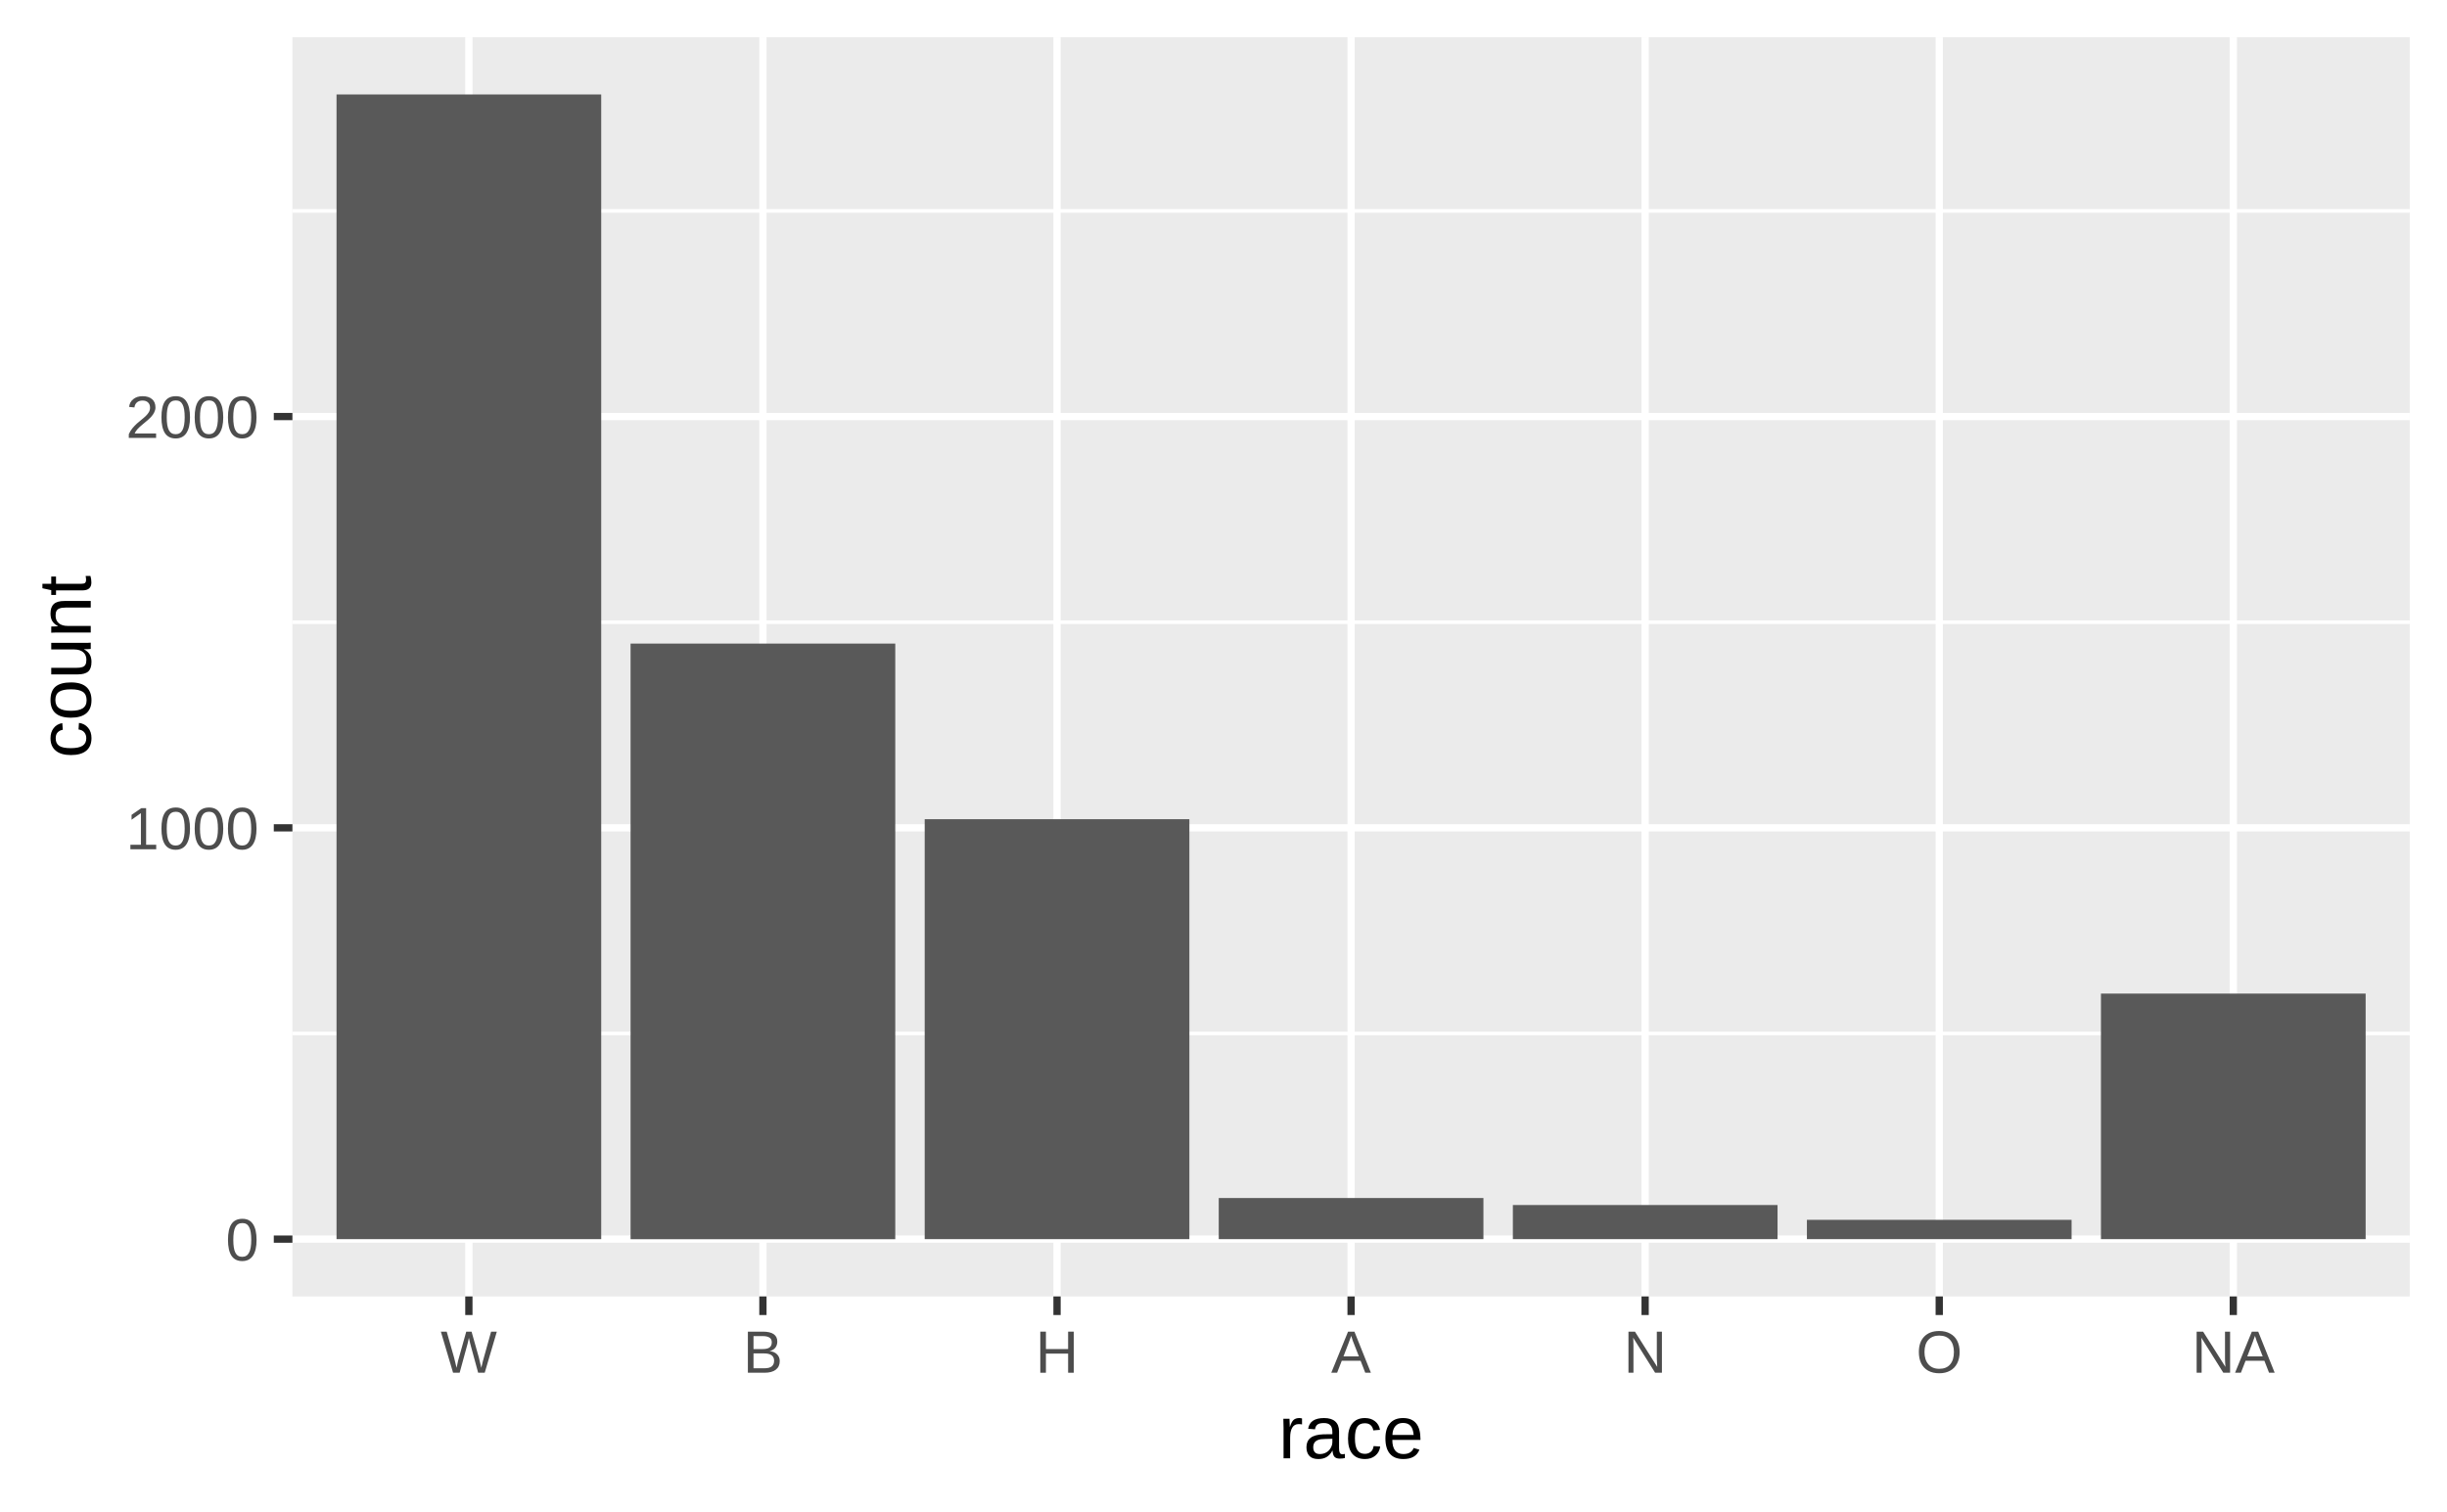
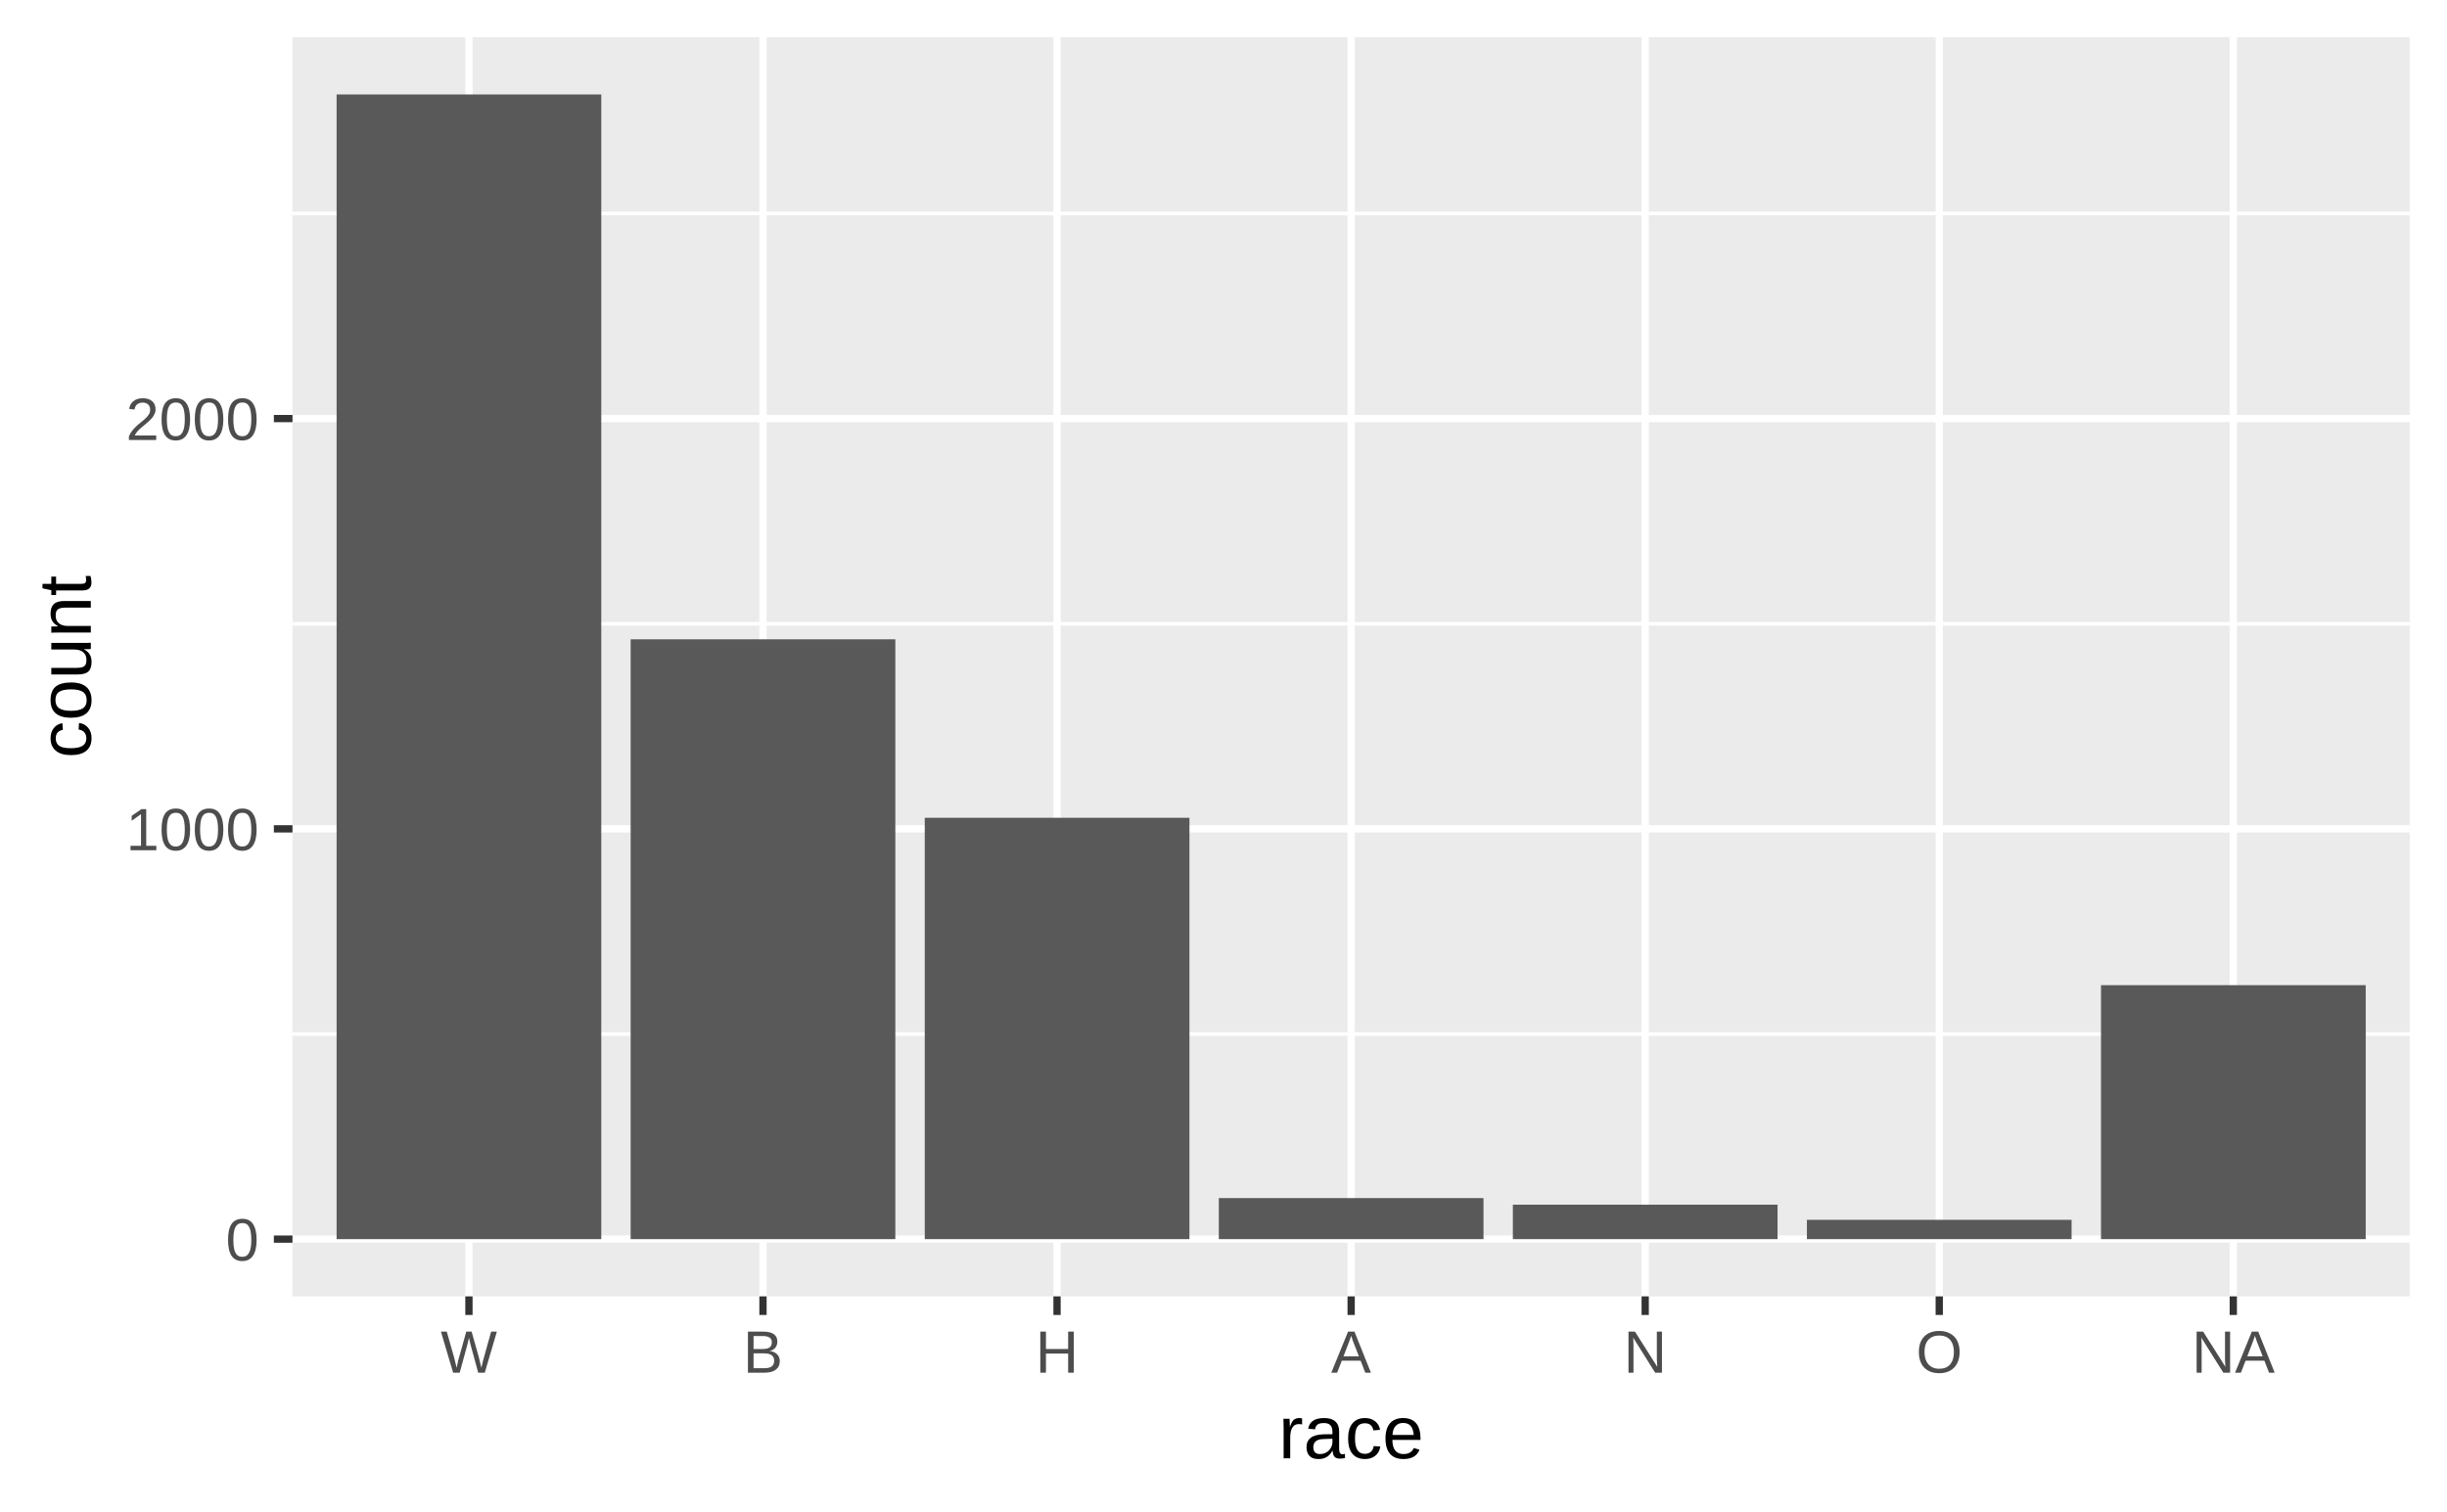
- <svg xmlns="http://www.w3.org/2000/svg" viewBox="0 0 360.00 222.48">
+ <svg xmlns="http://www.w3.org/2000/svg" class="svglite" width="360.00pt" height="222.48pt" viewBox="0 0 360.00 222.48">
  <defs>
    <style type="text/css">
-     line, polyline, polygon, path, rect, circle {
+     .svglite line, .svglite polyline, .svglite polygon, .svglite path, .svglite rect, .svglite circle {
      fill: none;
      stroke: #000000;
      stroke-linecap: round;
      stroke-linejoin: round;
      stroke-miterlimit: 10.00;
    }
  </style>
  </defs>
  <rect width="100%" height="100%" style="stroke: none; fill: #FFFFFF;" />
-   <rect x="0" y="0.00" width="360.00" height="222.48" style="stroke-width: 1.07; stroke: #FFFFFF; fill: #FFFFFF;" />
  <defs>
-     <clipPath id="cpNDMuMDJ8MzU0LjUyfDE5MC43Nnw1LjQ4">
-       <rect x="43.02" y="5.48" width="311.50" height="185.28" />
-     </clipPath>
-   </defs>
-   <rect x="43.02" y="5.48" width="311.50" height="185.28" style="stroke-width: 1.07; stroke: none; fill: #EBEBEB;" clip-path="url(#cpNDMuMDJ8MzU0LjUyfDE5MC43Nnw1LjQ4)" />
-   <polyline points="43.02,152.07 354.52,152.07 " style="stroke-width: 0.53; stroke: #FFFFFF; stroke-linecap: butt;" clip-path="url(#cpNDMuMDJ8MzU0LjUyfDE5MC43Nnw1LjQ4)" />
-   <polyline points="43.02,91.55 354.52,91.55 " style="stroke-width: 0.53; stroke: #FFFFFF; stroke-linecap: butt;" clip-path="url(#cpNDMuMDJ8MzU0LjUyfDE5MC43Nnw1LjQ4)" />
-   <polyline points="43.02,31.03 354.52,31.03 " style="stroke-width: 0.53; stroke: #FFFFFF; stroke-linecap: butt;" clip-path="url(#cpNDMuMDJ8MzU0LjUyfDE5MC43Nnw1LjQ4)" />
-   <polyline points="43.02,182.33 354.52,182.33 " style="stroke-width: 1.07; stroke: #FFFFFF; stroke-linecap: butt;" clip-path="url(#cpNDMuMDJ8MzU0LjUyfDE5MC43Nnw1LjQ4)" />
-   <polyline points="43.02,121.81 354.52,121.81 " style="stroke-width: 1.07; stroke: #FFFFFF; stroke-linecap: butt;" clip-path="url(#cpNDMuMDJ8MzU0LjUyfDE5MC43Nnw1LjQ4)" />
-   <polyline points="43.02,61.29 354.52,61.29 " style="stroke-width: 1.07; stroke: #FFFFFF; stroke-linecap: butt;" clip-path="url(#cpNDMuMDJ8MzU0LjUyfDE5MC43Nnw1LjQ4)" />
-   <polyline points="68.98,190.76 68.98,5.48 " style="stroke-width: 1.07; stroke: #FFFFFF; stroke-linecap: butt;" clip-path="url(#cpNDMuMDJ8MzU0LjUyfDE5MC43Nnw1LjQ4)" />
-   <polyline points="112.24,190.76 112.24,5.48 " style="stroke-width: 1.07; stroke: #FFFFFF; stroke-linecap: butt;" clip-path="url(#cpNDMuMDJ8MzU0LjUyfDE5MC43Nnw1LjQ4)" />
-   <polyline points="155.51,190.76 155.51,5.48 " style="stroke-width: 1.07; stroke: #FFFFFF; stroke-linecap: butt;" clip-path="url(#cpNDMuMDJ8MzU0LjUyfDE5MC43Nnw1LjQ4)" />
-   <polyline points="198.77,190.76 198.77,5.48 " style="stroke-width: 1.07; stroke: #FFFFFF; stroke-linecap: butt;" clip-path="url(#cpNDMuMDJ8MzU0LjUyfDE5MC43Nnw1LjQ4)" />
-   <polyline points="242.03,190.76 242.03,5.48 " style="stroke-width: 1.07; stroke: #FFFFFF; stroke-linecap: butt;" clip-path="url(#cpNDMuMDJ8MzU0LjUyfDE5MC43Nnw1LjQ4)" />
-   <polyline points="285.30,190.76 285.30,5.48 " style="stroke-width: 1.07; stroke: #FFFFFF; stroke-linecap: butt;" clip-path="url(#cpNDMuMDJ8MzU0LjUyfDE5MC43Nnw1LjQ4)" />
-   <polyline points="328.56,190.76 328.56,5.48 " style="stroke-width: 1.07; stroke: #FFFFFF; stroke-linecap: butt;" clip-path="url(#cpNDMuMDJ8MzU0LjUyfDE5MC43Nnw1LjQ4)" />
-   <rect x="49.51" y="13.90" width="38.94" height="168.43" style="stroke-width: 1.07; stroke: none; stroke-linecap: square; stroke-linejoin: miter; fill: #595959;" clip-path="url(#cpNDMuMDJ8MzU0LjUyfDE5MC43Nnw1LjQ4)" />
-   <rect x="92.77" y="94.70" width="38.94" height="87.64" style="stroke-width: 1.07; stroke: none; stroke-linecap: square; stroke-linejoin: miter; fill: #595959;" clip-path="url(#cpNDMuMDJ8MzU0LjUyfDE5MC43Nnw1LjQ4)" />
-   <rect x="136.04" y="120.54" width="38.94" height="61.79" style="stroke-width: 1.07; stroke: none; stroke-linecap: square; stroke-linejoin: miter; fill: #595959;" clip-path="url(#cpNDMuMDJ8MzU0LjUyfDE5MC43Nnw1LjQ4)" />
-   <rect x="179.30" y="176.28" width="38.94" height="6.05" style="stroke-width: 1.07; stroke: none; stroke-linecap: square; stroke-linejoin: miter; fill: #595959;" clip-path="url(#cpNDMuMDJ8MzU0LjUyfDE5MC43Nnw1LjQ4)" />
-   <rect x="222.57" y="177.31" width="38.94" height="5.02" style="stroke-width: 1.07; stroke: none; stroke-linecap: square; stroke-linejoin: miter; fill: #595959;" clip-path="url(#cpNDMuMDJ8MzU0LjUyfDE5MC43Nnw1LjQ4)" />
-   <rect x="265.83" y="179.49" width="38.94" height="2.84" style="stroke-width: 1.07; stroke: none; stroke-linecap: square; stroke-linejoin: miter; fill: #595959;" clip-path="url(#cpNDMuMDJ8MzU0LjUyfDE5MC43Nnw1LjQ4)" />
-   <rect x="309.09" y="146.20" width="38.94" height="36.13" style="stroke-width: 1.07; stroke: none; stroke-linecap: square; stroke-linejoin: miter; fill: #595959;" clip-path="url(#cpNDMuMDJ8MzU0LjUyfDE5MC43Nnw1LjQ4)" />
-   <defs>
-     <clipPath id="cpMC4wMHwzNjAuMDB8MjIyLjQ4fDAuMDA=">
+     <clipPath id="cpMC4wMHwzNjAuMDB8MC4wMHwyMjIuNDg=">
      <rect x="0.00" y="0.00" width="360.00" height="222.48" />
    </clipPath>
  </defs>
-   <g clip-path="url(#cpMC4wMHwzNjAuMDB8MjIyLjQ4fDAuMDA=)">
-     <text x="33.20" y="185.48" style="font-size: 8.80px; fill: #4D4D4D; font-family: Arial;" textLength="4.89px" lengthAdjust="spacingAndGlyphs">0</text>
+   <g clip-path="url(#cpMC4wMHwzNjAuMDB8MC4wMHwyMjIuNDg=)">
+     <rect x="0.00" y="0.00" width="360.00" height="222.48" style="stroke-width: 1.07; stroke: #FFFFFF; fill: #FFFFFF;" />
  </g>
-   <g clip-path="url(#cpMC4wMHwzNjAuMDB8MjIyLjQ4fDAuMDA=)">
-     <text x="18.51" y="124.96" style="font-size: 8.80px; fill: #4D4D4D; font-family: Arial;" textLength="19.58px" lengthAdjust="spacingAndGlyphs">1000</text>
+   <defs>
+     <clipPath id="cpNDMuMDN8MzU0LjUyfDUuNDh8MTkwLjc1">
+       <rect x="43.03" y="5.48" width="311.49" height="185.27" />
+     </clipPath>
+   </defs>
+   <g clip-path="url(#cpNDMuMDN8MzU0LjUyfDUuNDh8MTkwLjc1)">
+     <rect x="43.03" y="5.48" width="311.49" height="185.27" style="stroke-width: 1.07; stroke: none; fill: #EBEBEB;" />
+     <polyline points="43.03,152.15 354.52,152.15 " style="stroke-width: 0.53; stroke: #FFFFFF; stroke-linecap: butt;" />
+     <polyline points="43.03,91.78 354.52,91.78 " style="stroke-width: 0.53; stroke: #FFFFFF; stroke-linecap: butt;" />
+     <polyline points="43.03,31.41 354.52,31.41 " style="stroke-width: 0.53; stroke: #FFFFFF; stroke-linecap: butt;" />
+     <polyline points="43.03,182.33 354.52,182.33 " style="stroke-width: 1.07; stroke: #FFFFFF; stroke-linecap: butt;" />
+     <polyline points="43.03,121.96 354.52,121.96 " style="stroke-width: 1.07; stroke: #FFFFFF; stroke-linecap: butt;" />
+     <polyline points="43.03,61.59 354.52,61.59 " style="stroke-width: 1.07; stroke: #FFFFFF; stroke-linecap: butt;" />
+     <polyline points="68.99,190.75 68.99,5.48 " style="stroke-width: 1.07; stroke: #FFFFFF; stroke-linecap: butt;" />
+     <polyline points="112.25,190.75 112.25,5.48 " style="stroke-width: 1.07; stroke: #FFFFFF; stroke-linecap: butt;" />
+     <polyline points="155.51,190.75 155.51,5.48 " style="stroke-width: 1.07; stroke: #FFFFFF; stroke-linecap: butt;" />
+     <polyline points="198.78,190.75 198.78,5.48 " style="stroke-width: 1.07; stroke: #FFFFFF; stroke-linecap: butt;" />
+     <polyline points="242.04,190.75 242.04,5.48 " style="stroke-width: 1.07; stroke: #FFFFFF; stroke-linecap: butt;" />
+     <polyline points="285.30,190.75 285.30,5.48 " style="stroke-width: 1.07; stroke: #FFFFFF; stroke-linecap: butt;" />
+     <polyline points="328.56,190.75 328.56,5.48 " style="stroke-width: 1.07; stroke: #FFFFFF; stroke-linecap: butt;" />
+     <rect x="49.52" y="13.90" width="38.94" height="168.43" style="stroke-width: 1.07; stroke: none; stroke-linecap: square; stroke-linejoin: miter; fill: #595959;" />
+     <rect x="92.78" y="94.07" width="38.94" height="88.26" style="stroke-width: 1.07; stroke: none; stroke-linecap: square; stroke-linejoin: miter; fill: #595959;" />
+     <rect x="136.05" y="120.33" width="38.94" height="62.00" style="stroke-width: 1.07; stroke: none; stroke-linecap: square; stroke-linejoin: miter; fill: #595959;" />
+     <rect x="179.31" y="176.29" width="38.94" height="6.04" style="stroke-width: 1.07; stroke: none; stroke-linecap: square; stroke-linejoin: miter; fill: #595959;" />
+     <rect x="222.57" y="177.26" width="38.94" height="5.07" style="stroke-width: 1.07; stroke: none; stroke-linecap: square; stroke-linejoin: miter; fill: #595959;" />
+     <rect x="265.83" y="179.49" width="38.94" height="2.84" style="stroke-width: 1.07; stroke: none; stroke-linecap: square; stroke-linejoin: miter; fill: #595959;" />
+     <rect x="309.10" y="144.96" width="38.94" height="37.37" style="stroke-width: 1.07; stroke: none; stroke-linecap: square; stroke-linejoin: miter; fill: #595959;" />
  </g>
-   <g clip-path="url(#cpMC4wMHwzNjAuMDB8MjIyLjQ4fDAuMDA=)">
-     <text x="18.51" y="64.44" style="font-size: 8.80px; fill: #4D4D4D; font-family: Arial;" textLength="19.58px" lengthAdjust="spacingAndGlyphs">2000</text>
-   </g>
-   <polyline points="40.28,182.33 43.02,182.33 " style="stroke-width: 1.07; stroke: #333333; stroke-linecap: butt;" clip-path="url(#cpMC4wMHwzNjAuMDB8MjIyLjQ4fDAuMDA=)" />
-   <polyline points="40.28,121.81 43.02,121.81 " style="stroke-width: 1.07; stroke: #333333; stroke-linecap: butt;" clip-path="url(#cpMC4wMHwzNjAuMDB8MjIyLjQ4fDAuMDA=)" />
-   <polyline points="40.28,61.29 43.02,61.29 " style="stroke-width: 1.07; stroke: #333333; stroke-linecap: butt;" clip-path="url(#cpMC4wMHwzNjAuMDB8MjIyLjQ4fDAuMDA=)" />
-   <polyline points="68.98,193.50 68.98,190.76 " style="stroke-width: 1.07; stroke: #333333; stroke-linecap: butt;" clip-path="url(#cpMC4wMHwzNjAuMDB8MjIyLjQ4fDAuMDA=)" />
-   <polyline points="112.24,193.50 112.24,190.76 " style="stroke-width: 1.07; stroke: #333333; stroke-linecap: butt;" clip-path="url(#cpMC4wMHwzNjAuMDB8MjIyLjQ4fDAuMDA=)" />
-   <polyline points="155.51,193.50 155.51,190.76 " style="stroke-width: 1.07; stroke: #333333; stroke-linecap: butt;" clip-path="url(#cpMC4wMHwzNjAuMDB8MjIyLjQ4fDAuMDA=)" />
-   <polyline points="198.77,193.50 198.77,190.76 " style="stroke-width: 1.07; stroke: #333333; stroke-linecap: butt;" clip-path="url(#cpMC4wMHwzNjAuMDB8MjIyLjQ4fDAuMDA=)" />
-   <polyline points="242.03,193.50 242.03,190.76 " style="stroke-width: 1.07; stroke: #333333; stroke-linecap: butt;" clip-path="url(#cpMC4wMHwzNjAuMDB8MjIyLjQ4fDAuMDA=)" />
-   <polyline points="285.30,193.50 285.30,190.76 " style="stroke-width: 1.07; stroke: #333333; stroke-linecap: butt;" clip-path="url(#cpMC4wMHwzNjAuMDB8MjIyLjQ4fDAuMDA=)" />
-   <polyline points="328.56,193.50 328.56,190.76 " style="stroke-width: 1.07; stroke: #333333; stroke-linecap: butt;" clip-path="url(#cpMC4wMHwzNjAuMDB8MjIyLjQ4fDAuMDA=)" />
-   <g clip-path="url(#cpMC4wMHwzNjAuMDB8MjIyLjQ4fDAuMDA=)">
-     <text x="64.83" y="201.99" style="font-size: 8.80px; fill: #4D4D4D; font-family: Arial;" textLength="8.31px" lengthAdjust="spacingAndGlyphs">W</text>
-   </g>
-   <g clip-path="url(#cpMC4wMHwzNjAuMDB8MjIyLjQ4fDAuMDA=)">
-     <text x="109.31" y="201.99" style="font-size: 8.80px; fill: #4D4D4D; font-family: Arial;" textLength="5.87px" lengthAdjust="spacingAndGlyphs">B</text>
-   </g>
-   <g clip-path="url(#cpMC4wMHwzNjAuMDB8MjIyLjQ4fDAuMDA=)">
-     <text x="152.33" y="201.99" style="font-size: 8.80px; fill: #4D4D4D; font-family: Arial;" textLength="6.36px" lengthAdjust="spacingAndGlyphs">H</text>
-   </g>
-   <g clip-path="url(#cpMC4wMHwzNjAuMDB8MjIyLjQ4fDAuMDA=)">
-     <text x="195.84" y="201.99" style="font-size: 8.80px; fill: #4D4D4D; font-family: Arial;" textLength="5.87px" lengthAdjust="spacingAndGlyphs">A</text>
-   </g>
-   <g clip-path="url(#cpMC4wMHwzNjAuMDB8MjIyLjQ4fDAuMDA=)">
-     <text x="238.86" y="201.99" style="font-size: 8.80px; fill: #4D4D4D; font-family: Arial;" textLength="6.36px" lengthAdjust="spacingAndGlyphs">N</text>
-   </g>
-   <g clip-path="url(#cpMC4wMHwzNjAuMDB8MjIyLjQ4fDAuMDA=)">
-     <text x="281.88" y="201.99" style="font-size: 8.80px; fill: #4D4D4D; font-family: Arial;" textLength="6.84px" lengthAdjust="spacingAndGlyphs">O</text>
-   </g>
-   <g clip-path="url(#cpMC4wMHwzNjAuMDB8MjIyLjQ4fDAuMDA=)">
-     <text x="322.45" y="201.99" style="font-size: 8.80px; fill: #4D4D4D; font-family: Arial;" textLength="12.22px" lengthAdjust="spacingAndGlyphs">NA</text>
-   </g>
-   <g clip-path="url(#cpMC4wMHwzNjAuMDB8MjIyLjQ4fDAuMDA=)">
-     <text x="188.07" y="214.58" style="font-size: 11.00px; font-family: Arial;" textLength="21.40px" lengthAdjust="spacingAndGlyphs">race</text>
-   </g>
-   <g clip-path="url(#cpMC4wMHwzNjAuMDB8MjIyLjQ4fDAuMDA=)">
-     <text transform="translate(13.35,111.57) rotate(-90)" style="font-size: 11.00px; font-family: Arial;" textLength="26.91px" lengthAdjust="spacingAndGlyphs">count</text>
+   <g clip-path="url(#cpMC4wMHwzNjAuMDB8MC4wMHwyMjIuNDg=)">
+     <text x="38.10" y="185.48" text-anchor="end" style="font-size: 8.80px; fill: #4D4D4D; font-family: Arial;" textLength="4.90px" lengthAdjust="spacingAndGlyphs">0</text>
+     <text x="38.10" y="125.11" text-anchor="end" style="font-size: 8.80px; fill: #4D4D4D; font-family: Arial;" textLength="19.58px" lengthAdjust="spacingAndGlyphs">1000</text>
+     <text x="38.10" y="64.74" text-anchor="end" style="font-size: 8.80px; fill: #4D4D4D; font-family: Arial;" textLength="19.58px" lengthAdjust="spacingAndGlyphs">2000</text>
+     <polyline points="40.29,182.33 43.03,182.33 " style="stroke-width: 1.07; stroke: #333333; stroke-linecap: butt;" />
+     <polyline points="40.29,121.96 43.03,121.96 " style="stroke-width: 1.07; stroke: #333333; stroke-linecap: butt;" />
+     <polyline points="40.29,61.59 43.03,61.59 " style="stroke-width: 1.07; stroke: #333333; stroke-linecap: butt;" />
+     <polyline points="68.99,193.49 68.99,190.75 " style="stroke-width: 1.07; stroke: #333333; stroke-linecap: butt;" />
+     <polyline points="112.25,193.49 112.25,190.75 " style="stroke-width: 1.07; stroke: #333333; stroke-linecap: butt;" />
+     <polyline points="155.51,193.49 155.51,190.75 " style="stroke-width: 1.07; stroke: #333333; stroke-linecap: butt;" />
+     <polyline points="198.78,193.49 198.78,190.75 " style="stroke-width: 1.07; stroke: #333333; stroke-linecap: butt;" />
+     <polyline points="242.04,193.49 242.04,190.75 " style="stroke-width: 1.07; stroke: #333333; stroke-linecap: butt;" />
+     <polyline points="285.30,193.49 285.30,190.75 " style="stroke-width: 1.07; stroke: #333333; stroke-linecap: butt;" />
+     <polyline points="328.56,193.49 328.56,190.75 " style="stroke-width: 1.07; stroke: #333333; stroke-linecap: butt;" />
+     <text x="68.99" y="201.98" text-anchor="middle" style="font-size: 8.80px; fill: #4D4D4D; font-family: Arial;" textLength="8.30px" lengthAdjust="spacingAndGlyphs">W</text>
+     <text x="112.25" y="201.98" text-anchor="middle" style="font-size: 8.80px; fill: #4D4D4D; font-family: Arial;" textLength="5.87px" lengthAdjust="spacingAndGlyphs">B</text>
+     <text x="155.51" y="201.98" text-anchor="middle" style="font-size: 8.80px; fill: #4D4D4D; font-family: Arial;" textLength="6.35px" lengthAdjust="spacingAndGlyphs">H</text>
+     <text x="198.78" y="201.98" text-anchor="middle" style="font-size: 8.80px; fill: #4D4D4D; font-family: Arial;" textLength="5.87px" lengthAdjust="spacingAndGlyphs">A</text>
+     <text x="242.04" y="201.98" text-anchor="middle" style="font-size: 8.80px; fill: #4D4D4D; font-family: Arial;" textLength="6.35px" lengthAdjust="spacingAndGlyphs">N</text>
+     <text x="285.30" y="201.98" text-anchor="middle" style="font-size: 8.80px; fill: #4D4D4D; font-family: Arial;" textLength="6.85px" lengthAdjust="spacingAndGlyphs">O</text>
+     <text x="328.56" y="201.98" text-anchor="middle" style="font-size: 8.80px; fill: #4D4D4D; font-family: Arial;" textLength="12.22px" lengthAdjust="spacingAndGlyphs">NA</text>
+     <text x="198.78" y="214.58" text-anchor="middle" style="font-size: 11.00px; font-family: Arial;" textLength="21.41px" lengthAdjust="spacingAndGlyphs">race</text>
+     <text transform="translate(13.36,98.12) rotate(-90)" text-anchor="middle" style="font-size: 11.00px; font-family: Arial;" textLength="26.92px" lengthAdjust="spacingAndGlyphs">count</text>
  </g>
</svg>
